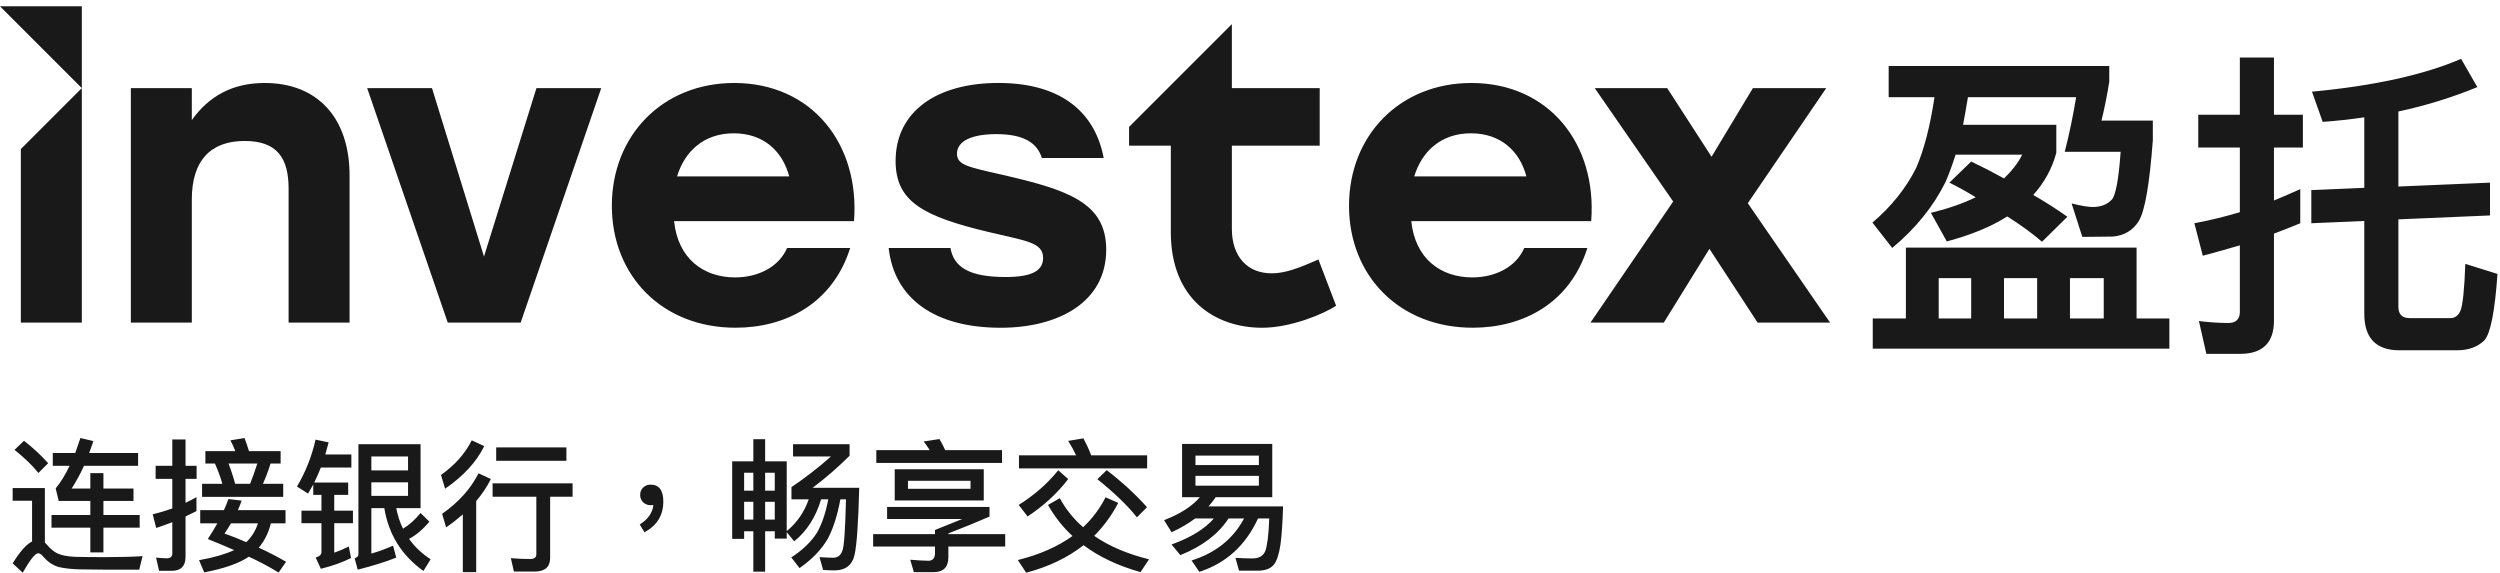
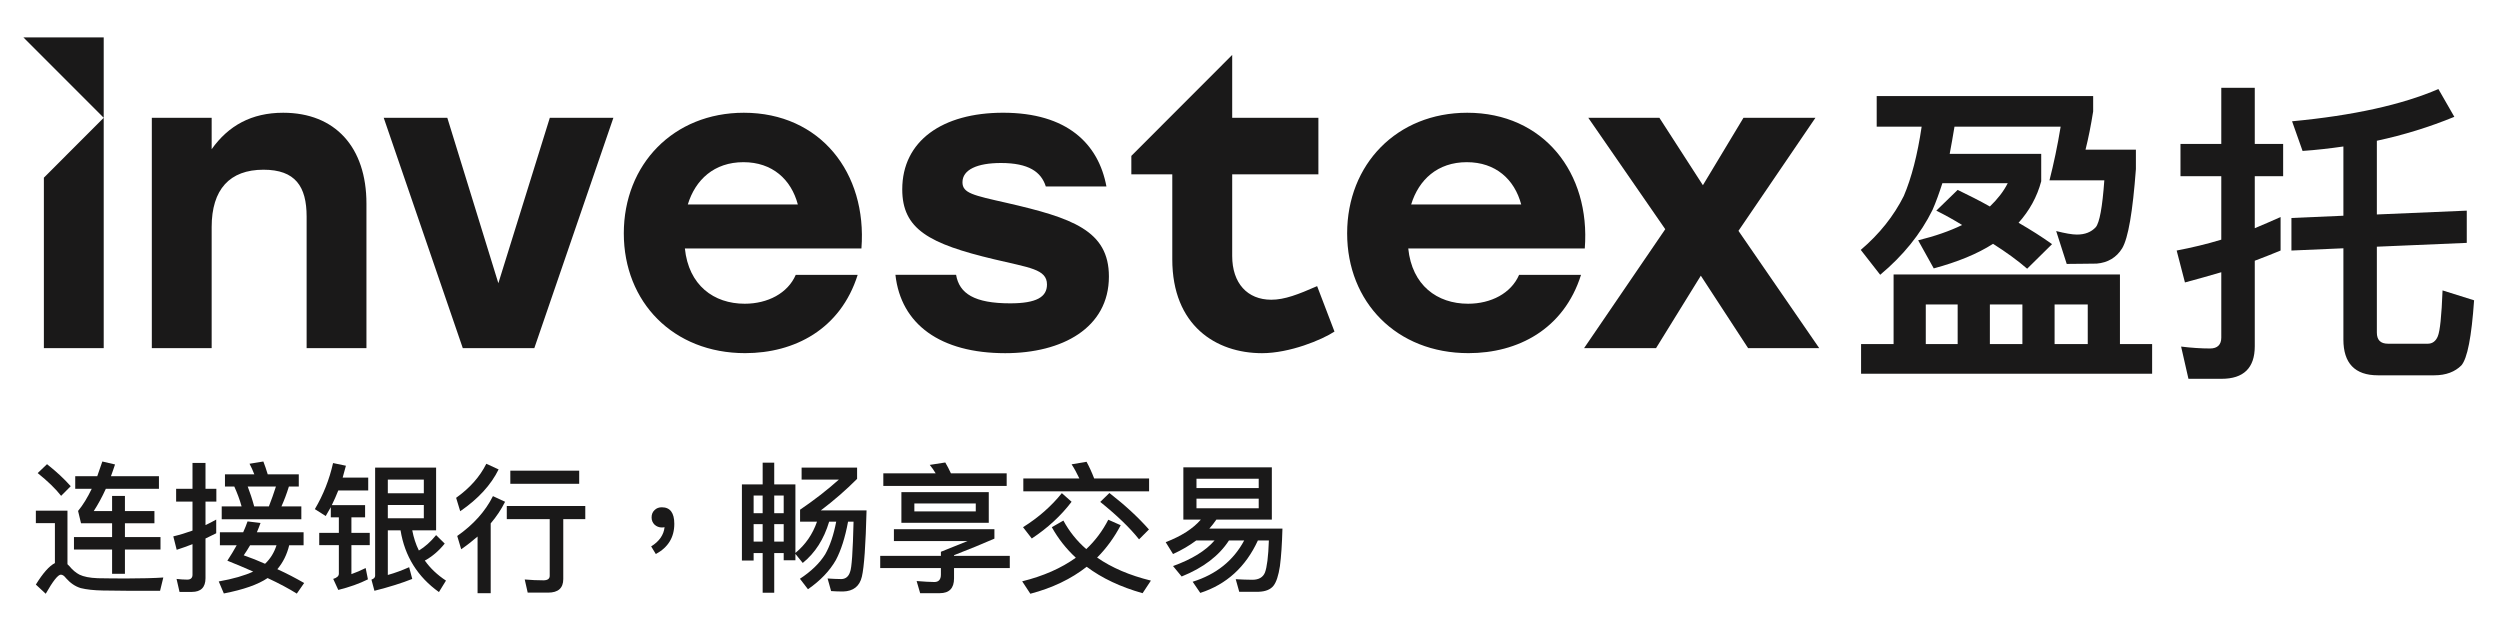
- <svg xmlns="http://www.w3.org/2000/svg" width="227" height="52" viewBox="0 0 227 52">
-   <g fill="#1A1919" fill-rule="evenodd">
-     <path d="M54.593 8l-7.317 21.293h-6.62L33.339 8h5.885l4.723 15.292L48.709 8h5.884M61.478 16.014H71.66c-.619-2.323-2.361-3.91-5.033-3.91-2.71 0-4.452 1.625-5.149 3.91zm16.066 4.065H61.207c.349 3.406 2.672 5.11 5.537 5.11 2.128 0 3.987-.968 4.723-2.671h5.73c-1.588 5.033-5.847 7.239-10.415 7.239-6.658 0-11.227-4.723-11.227-11.072 0-6.388 4.608-11.15 11.11-11.15 7.047 0 11.421 5.536 10.879 12.544zM90.962 15.86c-3.094-.697-4.069-.895-4.069-1.9 0-1.164 1.363-1.781 3.562-1.781 2.557 0 3.721.816 4.149 2.169h5.611c-.736-3.95-3.641-6.816-9.561-6.816-5.612 0-9.333 2.597-9.333 7.085 0 3.681 2.477 5.034 8.516 6.467 3.214.776 4.876.895 4.876 2.328 0 1.154-.966 1.741-3.404 1.741-3.313 0-4.709-.905-5.007-2.636H80.69c.507 4.587 4.171 7.243 10.161 7.243 5.264 0 9.593-2.328 9.593-7.084 0-4.259-3.403-5.423-9.482-6.816M128.414 16.014h10.183c-.619-2.323-2.362-3.91-5.034-3.91-2.709 0-4.452 1.625-5.149 3.91zm16.066 4.065h-16.336c.348 3.406 2.671 5.11 5.536 5.11 2.129 0 3.988-.968 4.723-2.671h5.73c-1.588 5.033-5.847 7.239-10.414 7.239-6.659 0-11.228-4.723-11.228-11.072 0-6.388 4.608-11.15 11.112-11.15 7.045 0 11.42 5.536 10.877 12.544z" />
-     <path d="M159.59 29.293l-4.374-6.698-4.143 6.698h-6.659l7.511-10.995L144.801 8h6.581l4.027 6.233L159.164 8h6.659L158.7 18.453l7.472 10.84h-6.582M7.429 8V.571H0L7.429 8M1.892 13.536v15.757h5.537V8l-5.537 5.536M31.741 15.936v13.357h-5.536V17.136c0-2.787-1.045-4.336-3.988-4.336-3.136 0-4.8 1.82-4.8 5.304v11.189H11.88V8h5.537v2.903c1.548-2.168 3.678-3.368 6.62-3.368 4.801 0 7.704 3.175 7.704 8.401M119.713 23.562c-1.741.763-3.001 1.257-4.244 1.257-2.209 0-3.616-1.526-3.616-4.044v-7.551h7.976V8h-7.976V2.189l-9.333 9.333v1.702h3.79v7.86c0 6.119 4.044 8.676 8.303 8.676 2.557 0 5.542-1.231 6.706-1.997l-1.606-4.201M187.952 28.915h3.068v-3.659h-3.068v3.659zm-5.988 0h3.009v-3.659h-3.009v3.659zm-5.93 0h2.95v-3.659h-2.95v3.659zm17.967 0h2.978v2.743h-26.933v-2.743h3.009v-6.432h20.946v6.432zM181.964 16.2c.708-.679 1.268-1.387 1.652-2.154h-6.048c-.295.914-.59 1.741-.914 2.478-1.092 2.213-2.715 4.219-4.839 5.989l-1.798-2.301c1.74-1.475 3.067-3.157 3.982-4.986.708-1.652 1.269-3.806 1.651-6.402h-4.159V5.992h20.031v1.416a41.184 41.184 0 0 1-.708 3.54h4.662v1.8c-.296 3.953-.709 6.372-1.269 7.316-.531.856-1.327 1.328-2.36 1.416-.767 0-1.682.03-2.773.03l-.974-3.039c.826.207 1.475.324 1.918.324.766 0 1.328-.235 1.741-.678.352-.413.619-1.858.796-4.336h-5.075a57.568 57.568 0 0 0 1.033-4.957h-9.824c-.148.885-.294 1.741-.442 2.508h8.467v2.537c-.384 1.446-1.092 2.714-2.095 3.835a37.522 37.522 0 0 1 3.098 1.977l-2.302 2.271c-.885-.767-1.946-1.534-3.156-2.301-1.476.944-3.304 1.682-5.488 2.272l-1.445-2.596c1.564-.384 2.921-.856 4.071-1.416a30.886 30.886 0 0 0-2.39-1.328l1.977-1.917a54.829 54.829 0 0 1 2.98 1.534zM226.093 19.563l-8.319.354v7.936c0 .678.325 1.032 1.033 1.032h3.687c.413 0 .737-.236.915-.678.206-.473.355-1.889.443-4.249l2.919.915c-.235 3.363-.619 5.369-1.179 6.019-.59.589-1.416.914-2.507.914h-5.223c-2.123 0-3.185-1.122-3.185-3.304v-8.438l-4.809.207v-3.009l4.809-.207v-6.402c-1.24.178-2.508.325-3.777.413l-.973-2.743c5.664-.531 10.177-1.534 13.541-2.98l1.475 2.567a42.138 42.138 0 0 1-7.169 2.213v6.814l8.319-.354v2.98zM200.339 32.13l-.679-2.98c.944.119 1.859.177 2.685.177.678 0 1.033-.353 1.033-1.003v-6.047a140.81 140.81 0 0 1-3.363.944l-.767-2.95a39.996 39.996 0 0 0 4.13-1.004v-5.87h-3.776v-2.98h3.776V5.225h3.098v5.192h2.626v2.98h-2.626v4.809a87.445 87.445 0 0 0 2.389-1.033v3.098c-.797.324-1.594.649-2.389.944v7.906c0 2.006-1.034 3.009-3.069 3.009h-3.068zM6.831 41.133c.157-.432.313-.889.47-1.359l1.176.275c-.131.378-.248.744-.379 1.084h4.441v1.162H7.627c-.352.77-.731 1.463-1.122 2.063h1.698v-1.397h1.188v1.397h2.73v1.124h-2.73v1.28h3.292v1.149H9.391v2.247H8.203v-2.247H4.676v-1.149h3.527v-1.28H5.329l-.274-1.136c.457-.549.875-1.241 1.267-2.051H4.793v-1.162h2.038zm-2.456.926l-.888.889c-.509-.653-1.228-1.345-2.168-2.103l.862-.823a16.888 16.888 0 0 1 2.194 2.037zm2.979 9.64c-.836-.012-1.516-.091-2.051-.221-.523-.158-.967-.471-1.359-.915-.17-.222-.326-.327-.483-.327-.261 0-.731.588-1.398 1.764l-.914-.849c.653-1.058 1.241-1.724 1.763-1.986v-3.696H1.149v-1.15h2.926v4.951c.052.052.117.105.183.183.287.353.601.613.928.783.378.183.94.301 1.697.327.732.013 1.594.026 2.599.026.627 0 1.281-.013 1.947-.026.653-.013 1.162-.04 1.515-.065l-.301 1.228H9.652c-.705 0-1.475-.013-2.298-.027zM23.365 42.086h-2.613c.209.549.418 1.163.601 1.842h1.358c.235-.601.457-1.215.654-1.842zm-2.391 5.434c-.183.313-.379.626-.588.927.679.236 1.333.496 1.972.783a3.934 3.934 0 0 0 1.059-1.71h-2.443zm1.633-6.557h2.873v1.123h-.914c-.209.68-.444 1.293-.692 1.842h1.842v1.188h-7.367v-1.188h1.841a12.796 12.796 0 0 0-.679-1.842h-.862v-1.123h2.717a8.473 8.473 0 0 0-.444-.98l1.28-.209c.144.366.274.757.405 1.189zm-.666 4.493a13.01 13.01 0 0 1-.34.862h4.324v1.202h-1.333c-.209.862-.574 1.593-1.097 2.208.862.391 1.685.822 2.482 1.279l-.68.98a25.004 25.004 0 0 0-2.703-1.437c-.888.601-2.234 1.071-4.049 1.424l-.471-1.111c1.333-.234 2.404-.548 3.188-.914a80.57 80.57 0 0 0-2.391-1.006c.327-.496.614-.979.862-1.423h-1.554v-1.202h2.155c.157-.339.288-.679.405-1.005l1.202.143zm-7.498 6.374l-.274-1.201c.339.039.679.065.992.065.314 0 .484-.157.484-.444v-2.835c-.484.183-.966.366-1.463.523l-.314-1.242a15.971 15.971 0 0 0 1.777-.535v-2.678H14.13v-1.188h1.515v-2.39h1.202v2.39h1.005v1.188h-1.005v2.169c.34-.157.666-.327.992-.509v1.266c-.34.17-.666.327-.992.484v3.67c0 .836-.419 1.267-1.255 1.267h-1.149zM33.719 45.024h3.331v-1.228h-3.331v1.228zm0-2.311h3.331v-1.267h-3.331v1.267zm5.265 4.65c-.549.679-1.163 1.201-1.842 1.568.509.717 1.162 1.332 1.959 1.854l-.653 1.058c-1.972-1.41-3.161-3.304-3.553-5.707h-1.176v4.127c.667-.183 1.32-.431 1.973-.718l.287 1.084c-.94.378-2.103.744-3.5 1.097l-.275-1.032c.222-.079.34-.196.34-.353V40.336h5.643v5.8h-2.208c.131.678.327 1.293.614 1.867.549-.326 1.084-.797 1.594-1.424l.797.784zm-9.143-7.197c-.105.379-.197.744-.302 1.097h2.365v1.188h-2.769a18.64 18.64 0 0 1-.601 1.36h3.082v1.123H30.35v1.436h1.697v1.137H30.35v2.678c.444-.158.875-.34 1.319-.562l.209 1.045c-.784.392-1.698.718-2.743.979l-.47-1.018c.339-.106.522-.262.522-.483v-2.639h-1.815V46.37h1.815v-1.436h-.744v-.941c-.157.287-.314.562-.471.823l-1.005-.64a14.513 14.513 0 0 0 1.684-4.258l1.19.248zM45.054 41.838h6.375v-1.215h-6.375v1.215zm6.937 2.051v1.215h-2.038v5.538c0 .836-.471 1.254-1.398 1.254h-1.894l-.274-1.215c.6.052 1.188.078 1.737.078.378 0 .575-.144.575-.418v-5.237h-3.972v-1.215h7.264zm-7.42-.392a9.907 9.907 0 0 1-1.332 1.998v6.453h-1.215V46.71c-.47.405-.966.797-1.515 1.176l-.366-1.229c1.49-1.045 2.6-2.272 3.305-3.682l1.123.522zm-.601-2.991c-.705 1.436-1.881 2.717-3.553 3.866l-.378-1.241c1.267-.902 2.194-1.946 2.795-3.148l1.136.523zM60.229 45.534c0 1.254-.574 2.182-1.711 2.795l-.431-.705c.758-.47 1.163-1.07 1.241-1.776-.078.012-.156.026-.248.026a.979.979 0 0 1-.679-.262.904.904 0 0 1-.275-.666c0-.287.092-.509.275-.678.182-.183.405-.262.679-.262.757 0 1.149.51 1.149 1.528M69.474 47.18h.875v-1.619h-.875v1.619zm0-2.625h.875v-1.633h-.875v1.633zm-1.907 2.625h.836v-1.619h-.836v1.619zm0-2.625h.836v-1.633h-.836v1.633zm1.907 3.683v3.67h-1.071v-3.67h-.836v.693h-1.084v-7.04h1.92v-2.012h1.071v2.012h1.96v6.335c.927-.758 1.593-1.725 1.998-2.887h-1.567v-1.11a34.075 34.075 0 0 0 3.591-2.783h-3.448v-1.11h5.134v1.045a32.062 32.062 0 0 1-3.357 2.913h4.232c-.079 3.186-.222 5.237-.432 6.125-.208.889-.796 1.346-1.736 1.372-.393 0-.758-.013-1.111-.039l-.326-1.163c.431.026.862.053 1.28.053.392-.013.666-.236.797-.654.156-.352.26-1.907.326-4.649h-.509c-.274 1.475-.653 2.651-1.124 3.539-.574 1.006-1.436 1.907-2.586 2.704l-.744-.967c1.032-.678 1.815-1.424 2.337-2.26.445-.783.784-1.789 1.019-3.016h-.652c-.484 1.619-1.294 2.887-2.443 3.813l-.679-.836v.588H70.35v-.666h-.876zM82.442 44.385h5.682v-.731h-5.682v.731zm-1.201 1.057h8.085v-2.834h-8.085v2.834zm4.584-4.571h5.159v1.163H79.569v-1.163h4.845a5.963 5.963 0 0 0-.548-.783l1.436-.223c.183.301.353.641.523 1.006zm-.928 7.628v-.378l2.469-.993h-6.818V46.03h9.3v.876c-1.071.47-2.326.98-3.736 1.528v.065h5.16v1.124h-5.16v.966c0 .901-.444 1.359-1.319 1.359h-1.815l-.327-1.124c.693.053 1.241.092 1.646.092.391 0 .6-.235.6-.68v-.613h-5.616v-1.124h5.616zM104.148 46.057l-.915.915c-.849-1.072-2.05-2.221-3.591-3.462l.848-.823c1.45 1.124 2.665 2.247 3.658 3.37zm-6.439-4.715a10.4 10.4 0 0 0-.719-1.307l1.384-.234c.248.457.484.966.706 1.541h5.081v1.188H92.523v-1.188h5.186zm-.719 2.155c-.993 1.306-2.22 2.429-3.683 3.396l-.81-1.045c1.423-.888 2.625-1.947 3.592-3.148l.901.797zm4.546 2.168a12.32 12.32 0 0 1-2.182 2.991c1.358.941 3.018 1.646 4.977 2.129l-.771 1.163c-2.038-.575-3.762-1.385-5.172-2.443-1.437 1.124-3.175 1.96-5.212 2.495l-.758-1.149c1.959-.484 3.619-1.215 4.964-2.182a11.329 11.329 0 0 1-2.221-2.821l1.071-.614a9.332 9.332 0 0 0 2.117 2.639 9.864 9.864 0 0 0 2.037-2.718l1.15.51zM108.547 44.098h5.76v-.888h-5.76v.888zm0-1.869h5.76v-.862h-5.76v.862zm-1.214 2.914V40.31h8.188v4.833h-5.132a8.171 8.171 0 0 1-.653.836h6.766c-.04 1.436-.118 2.585-.235 3.474-.131.862-.327 1.476-.601 1.816-.275.339-.719.522-1.346.548h-1.816l-.326-1.163c.535.027 1.045.053 1.541.053.588 0 .98-.223 1.163-.666.182-.471.313-1.45.365-2.966h-1.018c-1.124 2.443-2.9 4.063-5.329 4.847l-.706-1.032c2.181-.679 3.775-1.959 4.767-3.815h-1.41c-.914 1.411-2.364 2.522-4.376 3.331l-.797-.967c1.738-.627 3.018-1.41 3.841-2.364h-1.698c-.627.471-1.346.889-2.143 1.254l-.679-1.097c1.45-.561 2.534-1.253 3.253-2.089h-1.619z" />
-   </g>
+ <svg xmlns="http://www.w3.org/2000/svg" viewBox="0 0 140 35" fill="none">
+   <path fill-rule="evenodd" clip-rule="evenodd" d="M34.35 6.596L29.922 19.495H25.916L21.488 6.596H25.049L27.908 15.86L30.79 6.596H34.35" fill="#1A1919" />
+   <path fill-rule="evenodd" clip-rule="evenodd" d="M38.517 11.451H44.679C44.304 10.044 43.25 9.082 41.633 9.082C39.993 9.082 38.939 10.067 38.517 11.451ZM48.24 13.913H38.353C38.564 15.976 39.97 17.009 41.704 17.009C42.992 17.009 44.117 16.422 44.562 15.391H48.03C47.069 18.439 44.491 19.776 41.727 19.776C37.698 19.776 34.933 16.915 34.933 13.069C34.933 9.199 37.721 6.314 41.656 6.314C45.921 6.314 48.568 9.668 48.24 13.913V13.913Z" fill="#1A1919" />
+   <path fill-rule="evenodd" clip-rule="evenodd" d="M56.361 11.358C54.488 10.935 53.898 10.815 53.898 10.207C53.898 9.502 54.723 9.128 56.054 9.128C57.601 9.128 58.306 9.622 58.565 10.442H61.96C61.515 8.049 59.757 6.313 56.174 6.313C52.778 6.313 50.526 7.886 50.526 10.605C50.526 12.835 52.025 13.654 55.68 14.522C57.625 14.992 58.631 15.064 58.631 15.932C58.631 16.631 58.046 16.987 56.571 16.987C54.566 16.987 53.721 16.439 53.541 15.39H50.144C50.451 18.169 52.669 19.778 56.294 19.778C59.479 19.778 62.099 18.368 62.099 15.486C62.099 12.906 60.039 12.201 56.361 11.358" fill="#1A1919" />
+   <path fill-rule="evenodd" clip-rule="evenodd" d="M79.025 11.451H85.188C84.813 10.044 83.758 9.082 82.141 9.082C80.502 9.082 79.447 10.067 79.025 11.451ZM88.748 13.913H78.862C79.072 15.976 80.478 17.009 82.212 17.009C83.5 17.009 84.625 16.422 85.07 15.391H88.538C87.577 18.439 84.999 19.776 82.235 19.776C78.206 19.776 75.44 16.915 75.44 13.069C75.44 9.199 78.229 6.314 82.165 6.314C86.429 6.314 89.076 9.668 88.748 13.913V13.913Z" fill="#1A1919" />
+   <path fill-rule="evenodd" clip-rule="evenodd" d="M97.893 19.495L95.246 15.438L92.739 19.495H88.709L93.254 12.835L88.943 6.596H92.925L95.362 10.372L97.635 6.596H101.665L97.354 12.928L101.876 19.495H97.893" fill="#1A1919" />
+   <path fill-rule="evenodd" clip-rule="evenodd" d="M5.808 6.596V2.096H1.312L5.808 6.596" fill="#1A1919" />
+   <path fill-rule="evenodd" clip-rule="evenodd" d="M2.457 9.95V19.495H5.808V6.596L2.457 9.95" fill="#1A1919" />
+   <path fill-rule="evenodd" clip-rule="evenodd" d="M20.521 11.403V19.495H17.171V12.13C17.171 10.442 16.538 9.504 14.757 9.504C12.86 9.504 11.853 10.606 11.853 12.717V19.495H8.502V6.596H11.853V8.355C12.789 7.041 14.078 6.314 15.859 6.314C18.764 6.314 20.521 8.238 20.521 11.403" fill="#1A1919" />
+   <path fill-rule="evenodd" clip-rule="evenodd" d="M73.759 16.023C72.706 16.485 71.943 16.785 71.191 16.785C69.854 16.785 69.003 15.86 69.003 14.335V9.761H73.83V6.596H69.003V3.076L63.355 8.73V9.761H65.648V14.522C65.648 18.229 68.096 19.778 70.673 19.778C72.22 19.778 74.027 19.032 74.731 18.568L73.759 16.023" fill="#1A1919" />
+   <path fill-rule="evenodd" clip-rule="evenodd" d="M115.057 19.266H116.914V17.049H115.057V19.266ZM111.433 19.266H113.254V17.049H111.433V19.266ZM107.844 19.266H109.629V17.049H107.844V19.266ZM118.717 19.266H120.519V20.928H104.22V19.266H106.041V15.37H118.717V19.266ZM111.433 11.564C111.861 11.152 112.2 10.723 112.433 10.259H108.773C108.594 10.812 108.416 11.313 108.219 11.76C107.559 13.1 106.576 14.316 105.291 15.388L104.203 13.994C105.256 13.1 106.059 12.082 106.613 10.974C107.041 9.973 107.381 8.668 107.612 7.095H105.095V5.38H117.217V6.238C117.093 7.025 116.95 7.739 116.789 8.382H119.61V9.472C119.431 11.867 119.181 13.332 118.842 13.904C118.521 14.423 118.039 14.709 117.414 14.762C116.95 14.762 116.396 14.78 115.736 14.78L115.146 12.939C115.646 13.065 116.039 13.136 116.307 13.136C116.771 13.136 117.111 12.993 117.361 12.725C117.574 12.475 117.735 11.599 117.842 10.098H114.771C115.003 9.187 115.218 8.186 115.396 7.095H109.451C109.361 7.632 109.273 8.15 109.183 8.615H114.308V10.152C114.075 11.027 113.647 11.796 113.04 12.475C113.718 12.868 114.343 13.261 114.915 13.672L113.521 15.048C112.986 14.583 112.344 14.119 111.611 13.654C110.718 14.226 109.612 14.673 108.29 15.03L107.416 13.458C108.362 13.225 109.183 12.939 109.879 12.6C109.415 12.314 108.934 12.046 108.433 11.796L109.629 10.634C110.255 10.938 110.862 11.241 111.433 11.564V11.564Z" fill="#1A1919" />
+   <path fill-rule="evenodd" clip-rule="evenodd" d="M138.139 13.601L133.104 13.815V18.622C133.104 19.033 133.301 19.248 133.73 19.248H135.961C136.211 19.248 136.407 19.105 136.515 18.837C136.639 18.55 136.729 17.693 136.783 16.263L138.549 16.817C138.407 18.855 138.175 20.07 137.836 20.463C137.479 20.82 136.979 21.017 136.319 21.017H133.158C131.873 21.017 131.23 20.337 131.23 19.016V13.904L128.32 14.03V12.207L131.23 12.081V8.203C130.48 8.311 129.712 8.4 128.944 8.453L128.356 6.792C131.783 6.47 134.515 5.863 136.55 4.987L137.443 6.542C136.051 7.114 134.604 7.56 133.104 7.882V12.01L138.139 11.796V13.601ZM122.553 21.213L122.142 19.408C122.713 19.48 123.267 19.515 123.767 19.515C124.177 19.515 124.392 19.302 124.392 18.908V15.245C123.714 15.442 123.035 15.638 122.357 15.817L121.893 14.03C122.732 13.869 123.57 13.672 124.392 13.421V9.866H122.107V8.06H124.392V4.915H126.267V8.06H127.856V9.866H126.267V12.779C126.748 12.582 127.23 12.367 127.713 12.153V14.03C127.23 14.226 126.748 14.423 126.267 14.601V19.391C126.267 20.606 125.641 21.213 124.41 21.213H122.553V21.213Z" fill="#1A1919" />
+   <path fill-rule="evenodd" clip-rule="evenodd" d="M5.446 26.667C5.541 26.405 5.636 26.128 5.731 25.844L6.442 26.01C6.363 26.239 6.292 26.461 6.213 26.667H8.901V27.371H5.928C5.715 27.837 5.486 28.257 5.249 28.621H6.277V27.774H6.996V28.621H8.648V29.302H6.996V30.077H8.988V30.773H6.996V32.134H6.277V30.773H4.142V30.077H6.277V29.302H4.537L4.372 28.613C4.648 28.281 4.901 27.862 5.138 27.371H4.213V26.667H5.446ZM3.96 27.228L3.423 27.767C3.115 27.371 2.68 26.952 2.111 26.493L2.633 25.994C3.154 26.405 3.597 26.817 3.96 27.228ZM5.763 33.068C5.257 33.06 4.845 33.013 4.522 32.934C4.205 32.838 3.936 32.648 3.699 32.38C3.596 32.245 3.502 32.181 3.407 32.181C3.249 32.181 2.964 32.538 2.561 33.25L2.008 32.736C2.403 32.095 2.759 31.691 3.075 31.533V29.294H2.008V28.597H3.778V31.596C3.81 31.628 3.849 31.66 3.889 31.707C4.063 31.921 4.253 32.078 4.451 32.181C4.68 32.292 5.02 32.364 5.478 32.38C5.921 32.387 6.442 32.395 7.051 32.395C7.43 32.395 7.826 32.387 8.229 32.38C8.624 32.372 8.932 32.355 9.146 32.34L8.964 33.084H7.154C6.727 33.084 6.261 33.076 5.763 33.068V33.068Z" fill="#1A1919" />
+   <path fill-rule="evenodd" clip-rule="evenodd" d="M15.453 27.244H13.871C13.998 27.577 14.124 27.949 14.235 28.36H15.057C15.199 27.996 15.333 27.624 15.453 27.244ZM14.005 30.536C13.895 30.726 13.776 30.915 13.649 31.098C14.06 31.241 14.456 31.398 14.843 31.572C15.144 31.288 15.357 30.94 15.484 30.536H14.005ZM14.993 26.564H16.732V27.244H16.179C16.052 27.656 15.91 28.028 15.76 28.36H16.875V29.08H12.416V28.36H13.53C13.42 27.964 13.277 27.593 13.12 27.244H12.598V26.564H14.242C14.163 26.35 14.069 26.152 13.973 25.97L14.748 25.844C14.835 26.066 14.914 26.302 14.993 26.564ZM14.59 29.286C14.527 29.468 14.456 29.642 14.384 29.808H17.001V30.536H16.195C16.068 31.058 15.847 31.501 15.531 31.874C16.052 32.11 16.55 32.371 17.033 32.648L16.621 33.242C16.179 32.965 15.634 32.673 14.985 32.371C14.448 32.736 13.633 33.02 12.535 33.234L12.25 32.561C13.057 32.419 13.705 32.229 14.179 32.008C13.729 31.81 13.247 31.604 12.732 31.398C12.93 31.098 13.104 30.805 13.254 30.536H12.314V29.808H13.618C13.713 29.603 13.792 29.397 13.863 29.199L14.59 29.286ZM10.053 33.147L9.887 32.42C10.092 32.443 10.298 32.459 10.487 32.459C10.677 32.459 10.78 32.364 10.78 32.19V30.473C10.487 30.584 10.196 30.694 9.895 30.789L9.705 30.037C10.069 29.951 10.432 29.84 10.78 29.713V28.091H9.863V27.371H10.78V25.923H11.508V27.371H12.116V28.091H11.508V29.405C11.713 29.309 11.911 29.207 12.108 29.096V29.863C11.902 29.966 11.705 30.061 11.508 30.156V32.38C11.508 32.886 11.254 33.147 10.748 33.147H10.053V33.147Z" fill="#1A1919" />
+   <path fill-rule="evenodd" clip-rule="evenodd" d="M21.718 29.024H23.734V28.28H21.718V29.024ZM21.718 27.624H23.734V26.857H21.718V27.624ZM24.904 30.441C24.572 30.852 24.201 31.169 23.79 31.391C24.098 31.825 24.493 32.198 24.975 32.514L24.58 33.155C23.387 32.301 22.667 31.154 22.43 29.698H21.718V32.198C22.122 32.087 22.517 31.937 22.912 31.763L23.086 32.42C22.517 32.648 21.813 32.87 20.968 33.084L20.801 32.459C20.936 32.411 21.007 32.34 21.007 32.245V26.184H24.422V29.698H23.086C23.165 30.108 23.284 30.481 23.457 30.829C23.79 30.631 24.113 30.346 24.422 29.966L24.904 30.441ZM19.371 26.081C19.308 26.311 19.252 26.532 19.189 26.746H20.62V27.465H18.944C18.833 27.751 18.707 28.028 18.58 28.289H20.445V28.97H19.679V29.84H20.706V30.528H19.679V32.151C19.948 32.055 20.209 31.945 20.477 31.81L20.604 32.443C20.13 32.681 19.576 32.878 18.944 33.036L18.66 32.419C18.865 32.355 18.976 32.261 18.976 32.127V30.528H17.877V29.84H18.976V28.97H18.525V28.4C18.43 28.573 18.335 28.74 18.24 28.898L17.632 28.511C18.106 27.711 18.446 26.849 18.651 25.931L19.371 26.081V26.081Z" fill="#1A1919" />
+   <path fill-rule="evenodd" clip-rule="evenodd" d="M28.578 27.094H32.435V26.358H28.578V27.094ZM32.776 28.337V29.073H31.543V32.428C31.543 32.934 31.258 33.187 30.697 33.187H29.551L29.385 32.451C29.748 32.483 30.104 32.498 30.436 32.498C30.665 32.498 30.784 32.411 30.784 32.245V29.073H28.38V28.337H32.776ZM28.285 28.099C28.071 28.526 27.803 28.93 27.479 29.31V33.219H26.744V30.046C26.459 30.291 26.159 30.529 25.827 30.758L25.605 30.014C26.507 29.381 27.179 28.637 27.605 27.783L28.285 28.099ZM27.922 26.287C27.495 27.157 26.784 27.933 25.772 28.629L25.543 27.878C26.31 27.331 26.871 26.699 27.234 25.971L27.922 26.287V26.287Z" fill="#1A1919" />
+   <path fill-rule="evenodd" clip-rule="evenodd" d="M37.761 29.333C37.761 30.093 37.414 30.655 36.726 31.026L36.465 30.599C36.924 30.315 37.169 29.951 37.216 29.523C37.169 29.531 37.122 29.539 37.066 29.539C36.908 29.539 36.765 29.483 36.655 29.381C36.544 29.27 36.489 29.136 36.489 28.977C36.489 28.803 36.544 28.669 36.655 28.566C36.765 28.455 36.9 28.408 37.066 28.408C37.524 28.408 37.761 28.716 37.761 29.333" fill="#1A1919" />
+   <path fill-rule="evenodd" clip-rule="evenodd" d="M43.357 30.331H43.887V29.35H43.357V30.331ZM43.357 28.74H43.887V27.751H43.357V28.74ZM42.203 30.331H42.708V29.35H42.203V30.331ZM42.203 28.74H42.708V27.751H42.203V28.74ZM43.357 30.971V33.194H42.709V30.971H42.203V31.391H41.547V27.127H42.709V25.908H43.357V27.127H44.543V30.964C45.104 30.505 45.507 29.919 45.752 29.215H44.804V28.543C45.586 28.012 46.314 27.451 46.977 26.857H44.89V26.184H47.997V26.817C47.381 27.434 46.7 28.028 45.966 28.582H48.527C48.479 30.512 48.392 31.755 48.265 32.292C48.139 32.831 47.784 33.108 47.215 33.124C46.977 33.124 46.756 33.116 46.542 33.1L46.345 32.395C46.606 32.411 46.867 32.428 47.12 32.428C47.357 32.42 47.523 32.285 47.602 32.031C47.697 31.818 47.76 30.876 47.799 29.215H47.491C47.326 30.109 47.096 30.821 46.811 31.359C46.464 31.968 45.942 32.514 45.246 32.997L44.796 32.411C45.42 32.001 45.894 31.549 46.21 31.042C46.48 30.568 46.685 29.958 46.827 29.215H46.432C46.139 30.196 45.649 30.964 44.954 31.525L44.543 31.018V31.375H43.887V30.971H43.357V30.971Z" fill="#1A1919" />
+   <path fill-rule="evenodd" clip-rule="evenodd" d="M51.204 28.637H54.643V28.194H51.204V28.637ZM50.478 29.277H55.371V27.561H50.478V29.277ZM53.252 26.508H56.374V27.213H49.466V26.508H52.398C52.296 26.334 52.184 26.176 52.066 26.034L52.935 25.899C53.046 26.081 53.149 26.287 53.252 26.508ZM52.69 31.129V30.9L54.185 30.299H50.059V29.634H55.687V30.164C55.038 30.449 54.279 30.758 53.426 31.09V31.129H56.548V31.81H53.426V32.395C53.426 32.941 53.157 33.218 52.627 33.218H51.529L51.331 32.538C51.751 32.57 52.082 32.593 52.327 32.593C52.564 32.593 52.69 32.451 52.69 32.181V31.81H49.292V31.129H52.69V31.129Z" fill="#1A1919" />
+   <path fill-rule="evenodd" clip-rule="evenodd" d="M64.341 29.65L63.787 30.204C63.273 29.555 62.546 28.859 61.614 28.107L62.127 27.608C63.004 28.289 63.74 28.97 64.341 29.65ZM60.444 26.794C60.309 26.509 60.167 26.24 60.009 26.002L60.847 25.86C60.997 26.137 61.14 26.445 61.274 26.794H64.349V27.514H57.306V26.794H60.444ZM60.009 28.099C59.408 28.89 58.665 29.571 57.78 30.156L57.29 29.523C58.151 28.985 58.878 28.344 59.463 27.616L60.009 28.099ZM62.76 29.413C62.396 30.101 61.961 30.702 61.439 31.224C62.261 31.795 63.266 32.222 64.451 32.514L63.985 33.219C62.751 32.87 61.708 32.38 60.855 31.739C59.985 32.42 58.933 32.926 57.7 33.25L57.242 32.554C58.427 32.261 59.432 31.818 60.246 31.232C59.709 30.735 59.258 30.164 58.902 29.523L59.55 29.152C59.874 29.753 60.301 30.291 60.831 30.75C61.337 30.275 61.748 29.722 62.064 29.104L62.76 29.413V29.413Z" fill="#1A1919" />
+   <path fill-rule="evenodd" clip-rule="evenodd" d="M67.003 28.463H70.488V27.925H67.003V28.463ZM67.003 27.331H70.488V26.809H67.003V27.331ZM66.268 29.096V26.169H71.223V29.096H68.118C67.999 29.27 67.864 29.445 67.722 29.603H71.817C71.793 30.473 71.746 31.169 71.675 31.707C71.595 32.229 71.477 32.601 71.311 32.807C71.145 33.013 70.876 33.123 70.496 33.139H69.397L69.2 32.435C69.524 32.451 69.832 32.467 70.133 32.467C70.489 32.467 70.726 32.332 70.837 32.063C70.947 31.778 71.026 31.185 71.057 30.267H70.441C69.761 31.746 68.686 32.728 67.216 33.203L66.789 32.578C68.109 32.166 69.074 31.391 69.674 30.267H68.821C68.267 31.121 67.39 31.794 66.172 32.284L65.69 31.699C66.742 31.319 67.516 30.845 68.015 30.267H66.987C66.608 30.552 66.172 30.805 65.69 31.026L65.279 30.362C66.157 30.022 66.813 29.603 67.248 29.096H66.268V29.096Z" fill="#1A1919" />
</svg>
